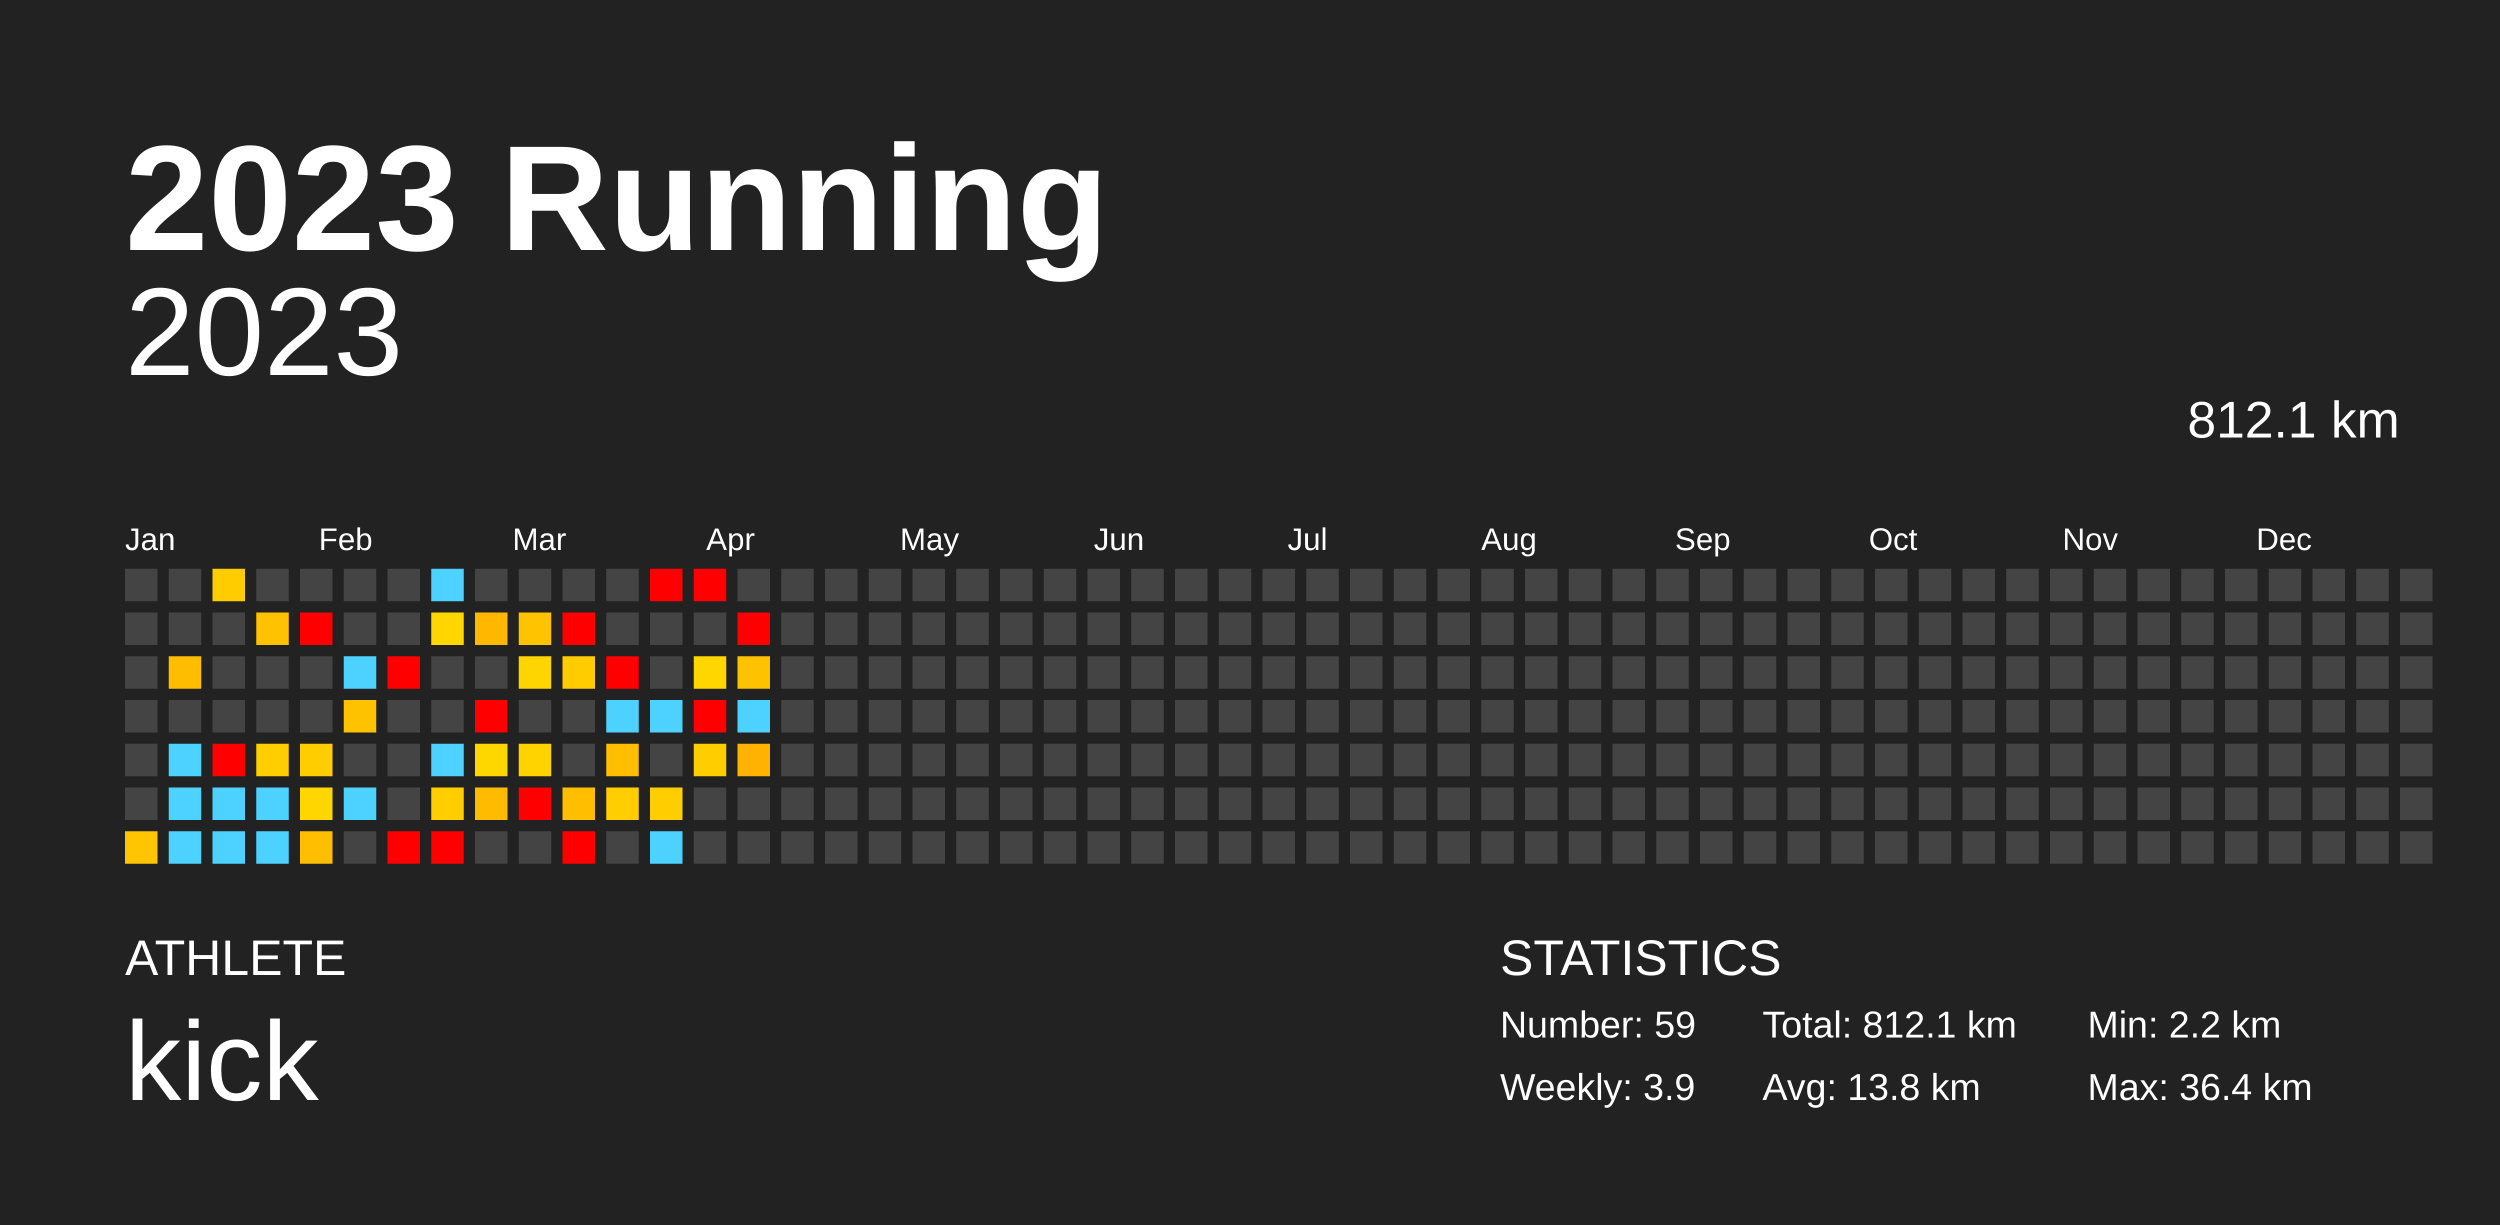
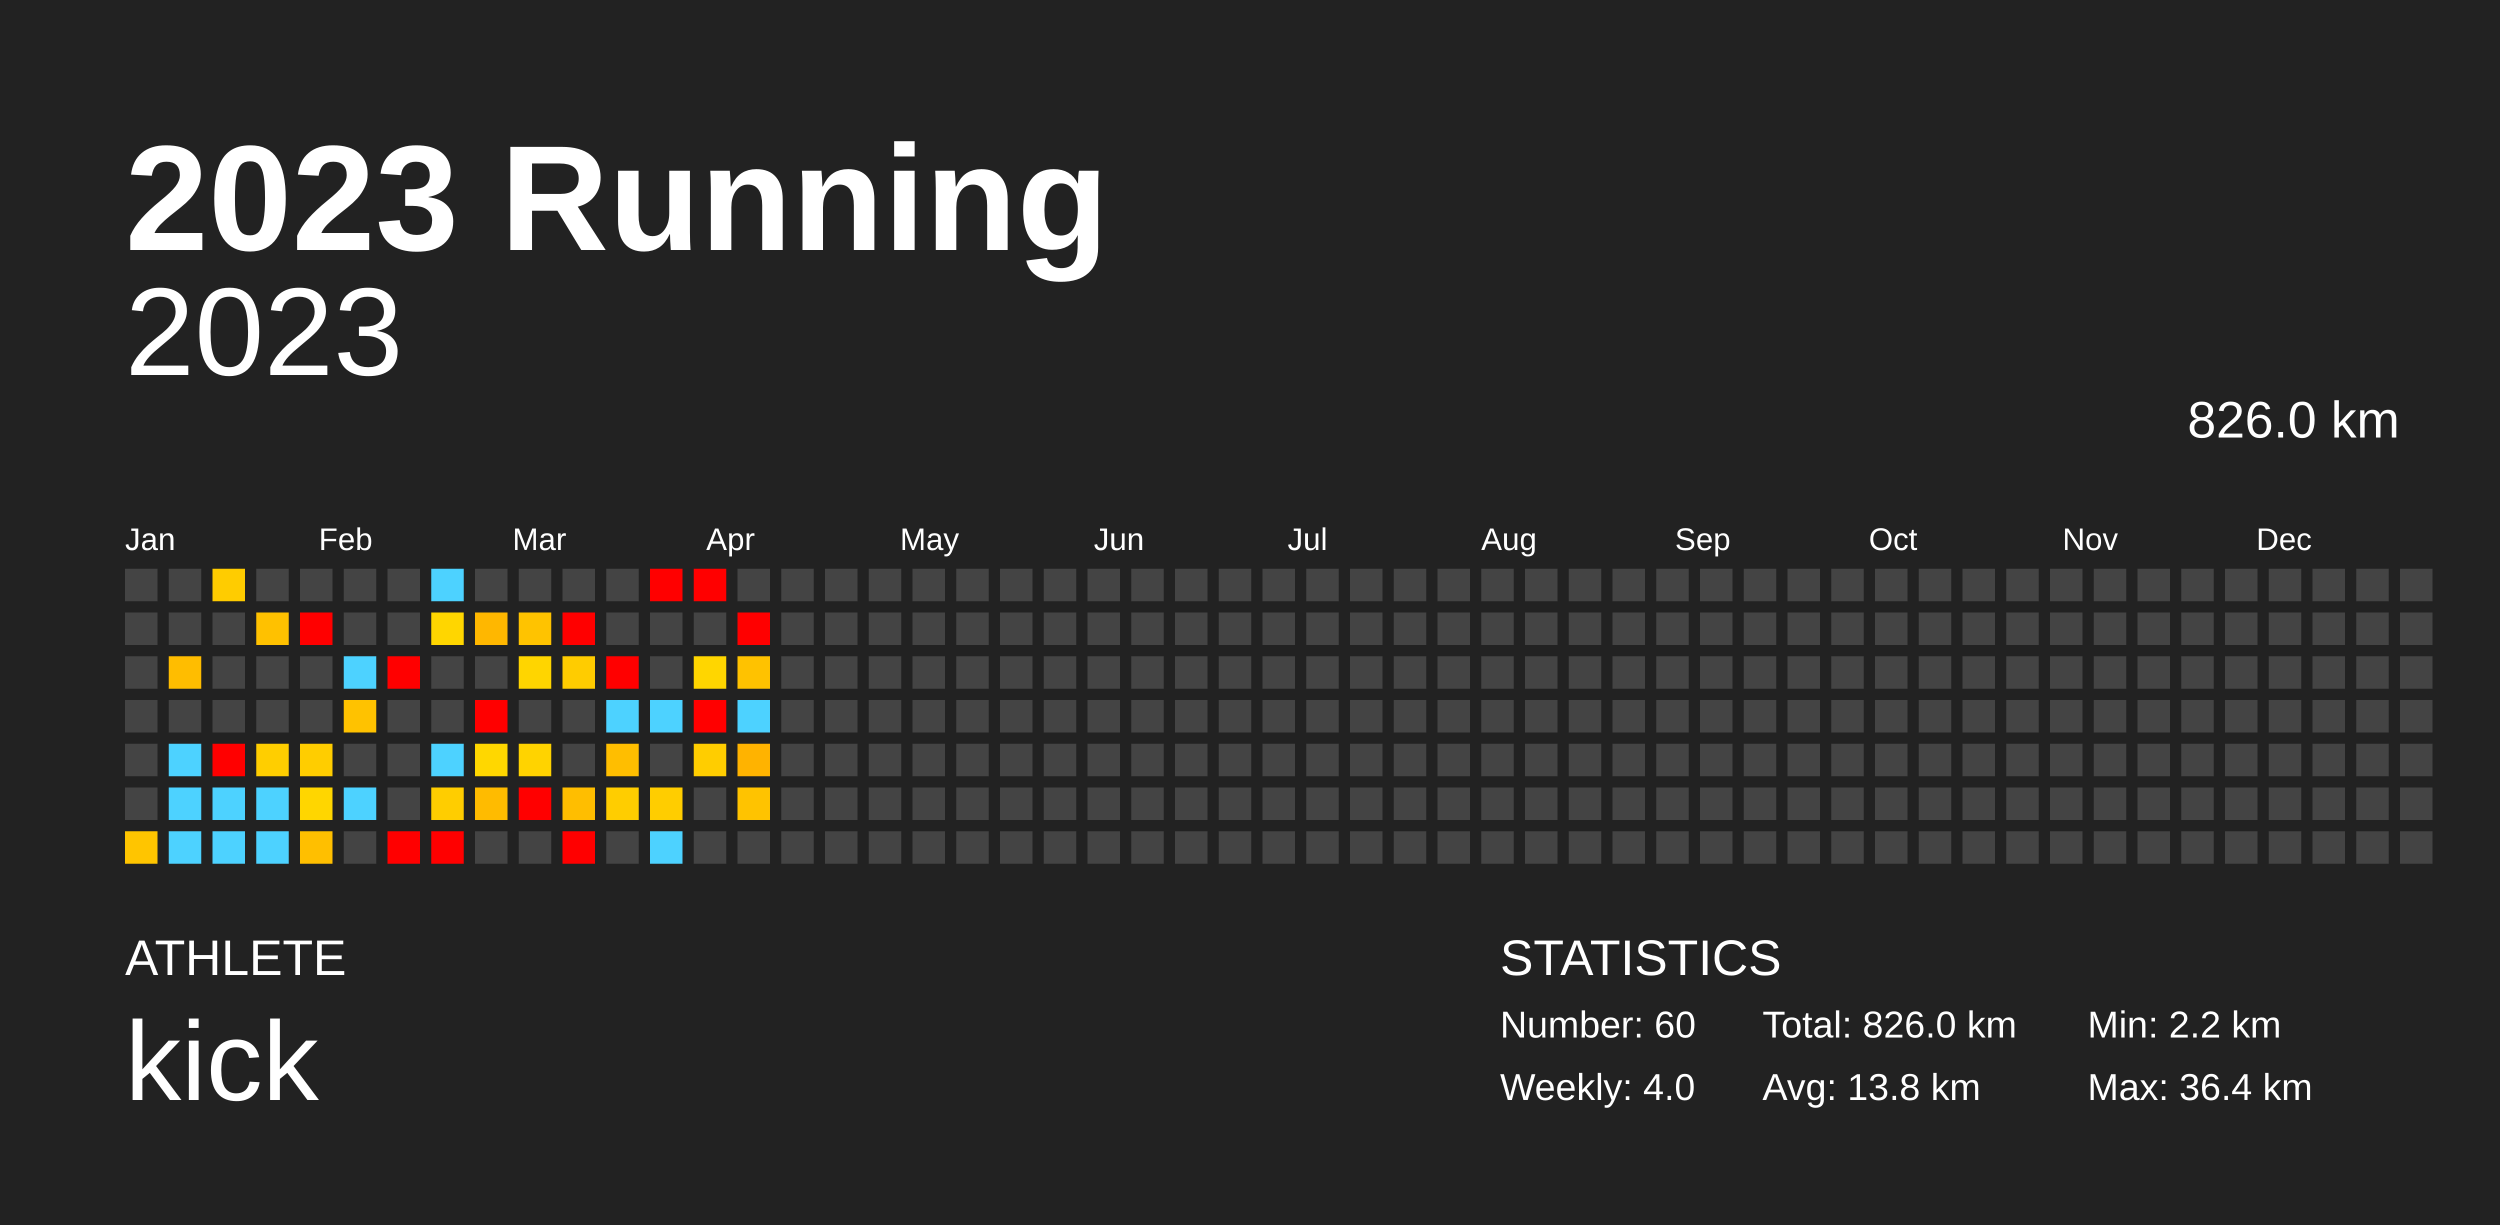
<svg xmlns="http://www.w3.org/2000/svg" baseProfile="full" height="98mm" version="1.1" viewBox="0,0,200,98" width="200mm">
  <defs />
  <rect fill="#222222" height="98" width="200" x="0" y="0" />
  <text fill="#FFFFFF" style="font-size:12px; font-family:Arial; font-weight:bold;" x="10" y="20">2023 Running</text>
  <text fill="#FFFFFF" style="font-size:4px; font-family:Arial" x="10" y="78">ATHLETE</text>
  <text fill="#FFFFFF" style="font-size:9px; font-family:Arial" x="10" y="88">kick</text>
  <text fill="#FFFFFF" style="font-size:4px; font-family:Arial" x="120" y="78">STATISTICS</text>
-   <text fill="#FFFFFF" style="font-size:3px; font-family:Arial" x="120" y="83">Number: 59</text>
-   <text fill="#FFFFFF" style="font-size:3px; font-family:Arial" x="120" y="88">Weekly: 3.9</text>
-   <text fill="#FFFFFF" style="font-size:3px; font-family:Arial" x="141" y="83">Total: 812.1 km</text>
+   <text fill="#FFFFFF" style="font-size:3px; font-family:Arial" x="120" y="83">Number: 60</text>
+   <text fill="#FFFFFF" style="font-size:3px; font-family:Arial" x="120" y="88">Weekly: 4.0</text>
+   <text fill="#FFFFFF" style="font-size:3px; font-family:Arial" x="141" y="83">Total: 826.0 km</text>
  <text fill="#FFFFFF" style="font-size:3px; font-family:Arial" x="141" y="88">Avg: 13.8 km</text>
  <text fill="#FFFFFF" style="font-size:3px; font-family:Arial" x="167" y="83">Min: 2.2 km</text>
  <text fill="#FFFFFF" style="font-size:3px; font-family:Arial" x="167" y="88">Max: 36.4 km</text>
  <text alignment-baseline="hanging" fill="#FFFFFF" style="font-size:10.0px; font-family:Arial;" x="10" y="30">2023</text>
-   <text alignment-baseline="hanging" fill="#FFFFFF" style="font-size:4.125px; font-family:Arial;" x="175" y="35">812.1 km</text>
+   <text alignment-baseline="hanging" fill="#FFFFFF" style="font-size:4.125px; font-family:Arial;" x="175" y="35">826.0 km</text>
  <text fill="#FFFFFF" style="font-size:2.5px; font-family:Arial" x="10.0" y="44">Jan</text>
  <text fill="#FFFFFF" style="font-size:2.5px; font-family:Arial" x="25.5" y="44">Feb</text>
  <text fill="#FFFFFF" style="font-size:2.5px; font-family:Arial" x="41.0" y="44">Mar</text>
  <text fill="#FFFFFF" style="font-size:2.5px; font-family:Arial" x="56.5" y="44">Apr</text>
  <text fill="#FFFFFF" style="font-size:2.5px; font-family:Arial" x="72.0" y="44">May</text>
  <text fill="#FFFFFF" style="font-size:2.5px; font-family:Arial" x="87.5" y="44">Jun</text>
  <text fill="#FFFFFF" style="font-size:2.5px; font-family:Arial" x="103.0" y="44">Jul</text>
  <text fill="#FFFFFF" style="font-size:2.5px; font-family:Arial" x="118.5" y="44">Aug</text>
  <text fill="#FFFFFF" style="font-size:2.5px; font-family:Arial" x="134.0" y="44">Sep</text>
  <text fill="#FFFFFF" style="font-size:2.5px; font-family:Arial" x="149.5" y="44">Oct</text>
  <text fill="#FFFFFF" style="font-size:2.5px; font-family:Arial" x="165.0" y="44">Nov</text>
  <text fill="#FFFFFF" style="font-size:2.5px; font-family:Arial" x="180.5" y="44">Dec</text>
  <rect fill="#444444" height="2.6" width="2.6" x="10.0" y="45.5" />
  <rect fill="#444444" height="2.6" width="2.6" x="10.0" y="49.0" />
  <rect fill="#444444" height="2.6" width="2.6" x="10.0" y="52.5" />
  <rect fill="#444444" height="2.6" width="2.6" x="10.0" y="56.0" />
  <rect fill="#444444" height="2.6" width="2.6" x="10.0" y="59.5" />
  <rect fill="#444444" height="2.6" width="2.6" x="10.0" y="63.0" />
  <rect fill="#ffc500" height="2.6" width="2.6" x="10.0" y="66.5" />
  <rect fill="#444444" height="2.6" width="2.6" x="13.5" y="45.5" />
  <rect fill="#444444" height="2.6" width="2.6" x="13.5" y="49.0" />
  <rect fill="#ffbd00" height="2.6" width="2.6" x="13.5" y="52.5" />
  <rect fill="#444444" height="2.6" width="2.6" x="13.5" y="56.0" />
  <rect fill="#4dd2ff" height="2.6" width="2.6" x="13.5" y="59.5" />
  <rect fill="#4dd2ff" height="2.6" width="2.6" x="13.5" y="63.0" />
  <rect fill="#4dd2ff" height="2.6" width="2.6" x="13.5" y="66.5" />
  <rect fill="#ffcc00" height="2.6" width="2.6" x="17.0" y="45.5" />
  <rect fill="#444444" height="2.6" width="2.6" x="17.0" y="49.0" />
  <rect fill="#444444" height="2.6" width="2.6" x="17.0" y="52.5" />
  <rect fill="#444444" height="2.6" width="2.6" x="17.0" y="56.0" />
  <rect fill="red" height="2.6" width="2.6" x="17.0" y="59.5" />
  <rect fill="#4dd2ff" height="2.6" width="2.6" x="17.0" y="63.0" />
  <rect fill="#4dd2ff" height="2.6" width="2.6" x="17.0" y="66.5" />
  <rect fill="#444444" height="2.6" width="2.6" x="20.5" y="45.5" />
  <rect fill="#ffc100" height="2.6" width="2.6" x="20.5" y="49.0" />
  <rect fill="#444444" height="2.6" width="2.6" x="20.5" y="52.5" />
  <rect fill="#444444" height="2.6" width="2.6" x="20.5" y="56.0" />
  <rect fill="#ffce00" height="2.6" width="2.6" x="20.5" y="59.5" />
  <rect fill="#4dd2ff" height="2.6" width="2.6" x="20.5" y="63.0" />
  <rect fill="#4dd2ff" height="2.6" width="2.6" x="20.5" y="66.5" />
  <rect fill="#444444" height="2.6" width="2.6" x="24.0" y="45.5" />
  <rect fill="red" height="2.6" width="2.6" x="24.0" y="49.0" />
  <rect fill="#444444" height="2.6" width="2.6" x="24.0" y="52.5" />
  <rect fill="#444444" height="2.6" width="2.6" x="24.0" y="56.0" />
  <rect fill="#ffcd00" height="2.6" width="2.6" x="24.0" y="59.5" />
  <rect fill="#ffd600" height="2.6" width="2.6" x="24.0" y="63.0" />
  <rect fill="#ffbf00" height="2.6" width="2.6" x="24.0" y="66.5" />
  <rect fill="#444444" height="2.6" width="2.6" x="27.5" y="45.5" />
  <rect fill="#444444" height="2.6" width="2.6" x="27.5" y="49.0" />
  <rect fill="#4dd2ff" height="2.6" width="2.6" x="27.5" y="52.5" />
  <rect fill="#ffc200" height="2.6" width="2.6" x="27.5" y="56.0" />
  <rect fill="#444444" height="2.6" width="2.6" x="27.5" y="59.5" />
  <rect fill="#4dd2ff" height="2.6" width="2.6" x="27.5" y="63.0" />
  <rect fill="#444444" height="2.6" width="2.6" x="27.5" y="66.5" />
  <rect fill="#444444" height="2.6" width="2.6" x="31.0" y="45.5" />
  <rect fill="#444444" height="2.6" width="2.6" x="31.0" y="49.0" />
  <rect fill="red" height="2.6" width="2.6" x="31.0" y="52.5" />
  <rect fill="#444444" height="2.6" width="2.6" x="31.0" y="56.0" />
  <rect fill="#444444" height="2.6" width="2.6" x="31.0" y="59.5" />
  <rect fill="#444444" height="2.6" width="2.6" x="31.0" y="63.0" />
  <rect fill="red" height="2.6" width="2.6" x="31.0" y="66.5" />
  <rect fill="#4dd2ff" height="2.6" width="2.6" x="34.5" y="45.5" />
  <rect fill="#ffd600" height="2.6" width="2.6" x="34.5" y="49.0" />
  <rect fill="#444444" height="2.6" width="2.6" x="34.5" y="52.5" />
  <rect fill="#444444" height="2.6" width="2.6" x="34.5" y="56.0" />
  <rect fill="#4dd2ff" height="2.6" width="2.6" x="34.5" y="59.5" />
  <rect fill="#ffcd00" height="2.6" width="2.6" x="34.5" y="63.0" />
  <rect fill="red" height="2.6" width="2.6" x="34.5" y="66.5" />
  <rect fill="#444444" height="2.6" width="2.6" x="38.0" y="45.5" />
  <rect fill="#ffb700" height="2.6" width="2.6" x="38.0" y="49.0" />
  <rect fill="#444444" height="2.6" width="2.6" x="38.0" y="52.5" />
  <rect fill="red" height="2.6" width="2.6" x="38.0" y="56.0" />
  <rect fill="#ffd700" height="2.6" width="2.6" x="38.0" y="59.5" />
  <rect fill="#ffbb00" height="2.6" width="2.6" x="38.0" y="63.0" />
  <rect fill="#444444" height="2.6" width="2.6" x="38.0" y="66.5" />
  <rect fill="#444444" height="2.6" width="2.6" x="41.5" y="45.5" />
  <rect fill="#ffc300" height="2.6" width="2.6" x="41.5" y="49.0" />
  <rect fill="#ffd500" height="2.6" width="2.6" x="41.5" y="52.5" />
  <rect fill="#444444" height="2.6" width="2.6" x="41.5" y="56.0" />
  <rect fill="#ffd300" height="2.6" width="2.6" x="41.5" y="59.5" />
  <rect fill="red" height="2.6" width="2.6" x="41.5" y="63.0" />
  <rect fill="#444444" height="2.6" width="2.6" x="41.5" y="66.5" />
  <rect fill="#444444" height="2.6" width="2.6" x="45.0" y="45.5" />
  <rect fill="red" height="2.6" width="2.6" x="45.0" y="49.0" />
  <rect fill="#ffcc00" height="2.6" width="2.6" x="45.0" y="52.5" />
  <rect fill="#444444" height="2.6" width="2.6" x="45.0" y="56.0" />
  <rect fill="#444444" height="2.6" width="2.6" x="45.0" y="59.5" />
  <rect fill="#ffbe00" height="2.6" width="2.6" x="45.0" y="63.0" />
  <rect fill="red" height="2.6" width="2.6" x="45.0" y="66.5" />
  <rect fill="#444444" height="2.6" width="2.6" x="48.5" y="45.5" />
  <rect fill="#444444" height="2.6" width="2.6" x="48.5" y="49.0" />
  <rect fill="red" height="2.6" width="2.6" x="48.5" y="52.5" />
  <rect fill="#4dd2ff" height="2.6" width="2.6" x="48.5" y="56.0" />
  <rect fill="#ffbe00" height="2.6" width="2.6" x="48.5" y="59.5" />
  <rect fill="#ffcd00" height="2.6" width="2.6" x="48.5" y="63.0" />
  <rect fill="#444444" height="2.6" width="2.6" x="48.5" y="66.5" />
  <rect fill="red" height="2.6" width="2.6" x="52.0" y="45.5" />
  <rect fill="#444444" height="2.6" width="2.6" x="52.0" y="49.0" />
  <rect fill="#444444" height="2.6" width="2.6" x="52.0" y="52.5" />
  <rect fill="#4dd2ff" height="2.6" width="2.6" x="52.0" y="56.0" />
  <rect fill="#444444" height="2.6" width="2.6" x="52.0" y="59.5" />
  <rect fill="#ffcd00" height="2.6" width="2.6" x="52.0" y="63.0" />
  <rect fill="#4dd2ff" height="2.6" width="2.6" x="52.0" y="66.5" />
  <rect fill="red" height="2.6" width="2.6" x="55.5" y="45.5" />
  <rect fill="#444444" height="2.6" width="2.6" x="55.5" y="49.0" />
  <rect fill="#ffd600" height="2.6" width="2.6" x="55.5" y="52.5" />
  <rect fill="red" height="2.6" width="2.6" x="55.5" y="56.0" />
  <rect fill="#ffcd00" height="2.6" width="2.6" x="55.5" y="59.5" />
  <rect fill="#444444" height="2.6" width="2.6" x="55.5" y="63.0" />
  <rect fill="#444444" height="2.6" width="2.6" x="55.5" y="66.5" />
  <rect fill="#444444" height="2.6" width="2.6" x="59.0" y="45.5" />
  <rect fill="red" height="2.6" width="2.6" x="59.0" y="49.0" />
  <rect fill="#ffc200" height="2.6" width="2.6" x="59.0" y="52.5" />
  <rect fill="#4dd2ff" height="2.6" width="2.6" x="59.0" y="56.0" />
  <rect fill="#ffb300" height="2.6" width="2.6" x="59.0" y="59.5" />
-   <rect fill="#444444" height="2.6" width="2.6" x="59.0" y="63.0" />
+   <rect fill="#ffc300" height="2.6" width="2.6" x="59.0" y="63.0" />
  <rect fill="#444444" height="2.6" width="2.6" x="59.0" y="66.5" />
  <rect fill="#444444" height="2.6" width="2.6" x="62.5" y="45.5" />
  <rect fill="#444444" height="2.6" width="2.6" x="62.5" y="49.0" />
  <rect fill="#444444" height="2.6" width="2.6" x="62.5" y="52.5" />
  <rect fill="#444444" height="2.6" width="2.6" x="62.5" y="56.0" />
  <rect fill="#444444" height="2.6" width="2.6" x="62.5" y="59.5" />
  <rect fill="#444444" height="2.6" width="2.6" x="62.5" y="63.0" />
  <rect fill="#444444" height="2.6" width="2.6" x="62.5" y="66.5" />
  <rect fill="#444444" height="2.6" width="2.6" x="66.0" y="45.5" />
  <rect fill="#444444" height="2.6" width="2.6" x="66.0" y="49.0" />
  <rect fill="#444444" height="2.6" width="2.6" x="66.0" y="52.5" />
  <rect fill="#444444" height="2.6" width="2.6" x="66.0" y="56.0" />
  <rect fill="#444444" height="2.6" width="2.6" x="66.0" y="59.5" />
  <rect fill="#444444" height="2.6" width="2.6" x="66.0" y="63.0" />
  <rect fill="#444444" height="2.6" width="2.6" x="66.0" y="66.5" />
  <rect fill="#444444" height="2.6" width="2.6" x="69.5" y="45.5" />
  <rect fill="#444444" height="2.6" width="2.6" x="69.5" y="49.0" />
  <rect fill="#444444" height="2.6" width="2.6" x="69.5" y="52.5" />
  <rect fill="#444444" height="2.6" width="2.6" x="69.5" y="56.0" />
  <rect fill="#444444" height="2.6" width="2.6" x="69.5" y="59.5" />
  <rect fill="#444444" height="2.6" width="2.6" x="69.5" y="63.0" />
  <rect fill="#444444" height="2.6" width="2.6" x="69.5" y="66.5" />
  <rect fill="#444444" height="2.6" width="2.6" x="73.0" y="45.5" />
  <rect fill="#444444" height="2.6" width="2.6" x="73.0" y="49.0" />
  <rect fill="#444444" height="2.6" width="2.6" x="73.0" y="52.5" />
  <rect fill="#444444" height="2.6" width="2.6" x="73.0" y="56.0" />
  <rect fill="#444444" height="2.6" width="2.6" x="73.0" y="59.5" />
  <rect fill="#444444" height="2.6" width="2.6" x="73.0" y="63.0" />
  <rect fill="#444444" height="2.6" width="2.6" x="73.0" y="66.5" />
  <rect fill="#444444" height="2.6" width="2.6" x="76.5" y="45.5" />
  <rect fill="#444444" height="2.6" width="2.6" x="76.5" y="49.0" />
  <rect fill="#444444" height="2.6" width="2.6" x="76.5" y="52.5" />
  <rect fill="#444444" height="2.6" width="2.6" x="76.5" y="56.0" />
  <rect fill="#444444" height="2.6" width="2.6" x="76.5" y="59.5" />
  <rect fill="#444444" height="2.6" width="2.6" x="76.5" y="63.0" />
  <rect fill="#444444" height="2.6" width="2.6" x="76.5" y="66.5" />
  <rect fill="#444444" height="2.6" width="2.6" x="80.0" y="45.5" />
  <rect fill="#444444" height="2.6" width="2.6" x="80.0" y="49.0" />
  <rect fill="#444444" height="2.6" width="2.6" x="80.0" y="52.5" />
  <rect fill="#444444" height="2.6" width="2.6" x="80.0" y="56.0" />
  <rect fill="#444444" height="2.6" width="2.6" x="80.0" y="59.5" />
  <rect fill="#444444" height="2.6" width="2.6" x="80.0" y="63.0" />
  <rect fill="#444444" height="2.6" width="2.6" x="80.0" y="66.5" />
  <rect fill="#444444" height="2.6" width="2.6" x="83.5" y="45.5" />
  <rect fill="#444444" height="2.6" width="2.6" x="83.5" y="49.0" />
  <rect fill="#444444" height="2.6" width="2.6" x="83.5" y="52.5" />
  <rect fill="#444444" height="2.6" width="2.6" x="83.5" y="56.0" />
  <rect fill="#444444" height="2.6" width="2.6" x="83.5" y="59.5" />
  <rect fill="#444444" height="2.6" width="2.6" x="83.5" y="63.0" />
  <rect fill="#444444" height="2.6" width="2.6" x="83.5" y="66.5" />
  <rect fill="#444444" height="2.6" width="2.6" x="87.0" y="45.5" />
  <rect fill="#444444" height="2.6" width="2.6" x="87.0" y="49.0" />
  <rect fill="#444444" height="2.6" width="2.6" x="87.0" y="52.5" />
  <rect fill="#444444" height="2.6" width="2.6" x="87.0" y="56.0" />
  <rect fill="#444444" height="2.6" width="2.6" x="87.0" y="59.5" />
  <rect fill="#444444" height="2.6" width="2.6" x="87.0" y="63.0" />
  <rect fill="#444444" height="2.6" width="2.6" x="87.0" y="66.5" />
  <rect fill="#444444" height="2.6" width="2.6" x="90.5" y="45.5" />
  <rect fill="#444444" height="2.6" width="2.6" x="90.5" y="49.0" />
  <rect fill="#444444" height="2.6" width="2.6" x="90.5" y="52.5" />
  <rect fill="#444444" height="2.6" width="2.6" x="90.5" y="56.0" />
  <rect fill="#444444" height="2.6" width="2.6" x="90.5" y="59.5" />
  <rect fill="#444444" height="2.6" width="2.6" x="90.5" y="63.0" />
  <rect fill="#444444" height="2.6" width="2.6" x="90.5" y="66.5" />
  <rect fill="#444444" height="2.6" width="2.6" x="94.0" y="45.5" />
  <rect fill="#444444" height="2.6" width="2.6" x="94.0" y="49.0" />
  <rect fill="#444444" height="2.6" width="2.6" x="94.0" y="52.5" />
  <rect fill="#444444" height="2.6" width="2.6" x="94.0" y="56.0" />
  <rect fill="#444444" height="2.6" width="2.6" x="94.0" y="59.5" />
  <rect fill="#444444" height="2.6" width="2.6" x="94.0" y="63.0" />
  <rect fill="#444444" height="2.6" width="2.6" x="94.0" y="66.5" />
  <rect fill="#444444" height="2.6" width="2.6" x="97.5" y="45.5" />
  <rect fill="#444444" height="2.6" width="2.6" x="97.5" y="49.0" />
  <rect fill="#444444" height="2.6" width="2.6" x="97.5" y="52.5" />
  <rect fill="#444444" height="2.6" width="2.6" x="97.5" y="56.0" />
  <rect fill="#444444" height="2.6" width="2.6" x="97.5" y="59.5" />
  <rect fill="#444444" height="2.6" width="2.6" x="97.5" y="63.0" />
  <rect fill="#444444" height="2.6" width="2.6" x="97.5" y="66.5" />
  <rect fill="#444444" height="2.6" width="2.6" x="101.0" y="45.5" />
  <rect fill="#444444" height="2.6" width="2.6" x="101.0" y="49.0" />
  <rect fill="#444444" height="2.6" width="2.6" x="101.0" y="52.5" />
  <rect fill="#444444" height="2.6" width="2.6" x="101.0" y="56.0" />
  <rect fill="#444444" height="2.6" width="2.6" x="101.0" y="59.5" />
  <rect fill="#444444" height="2.6" width="2.6" x="101.0" y="63.0" />
  <rect fill="#444444" height="2.6" width="2.6" x="101.0" y="66.5" />
  <rect fill="#444444" height="2.6" width="2.6" x="104.5" y="45.5" />
  <rect fill="#444444" height="2.6" width="2.6" x="104.5" y="49.0" />
  <rect fill="#444444" height="2.6" width="2.6" x="104.5" y="52.5" />
  <rect fill="#444444" height="2.6" width="2.6" x="104.5" y="56.0" />
  <rect fill="#444444" height="2.6" width="2.6" x="104.5" y="59.5" />
  <rect fill="#444444" height="2.6" width="2.6" x="104.5" y="63.0" />
  <rect fill="#444444" height="2.6" width="2.6" x="104.5" y="66.5" />
  <rect fill="#444444" height="2.6" width="2.6" x="108.0" y="45.5" />
  <rect fill="#444444" height="2.6" width="2.6" x="108.0" y="49.0" />
  <rect fill="#444444" height="2.6" width="2.6" x="108.0" y="52.5" />
  <rect fill="#444444" height="2.6" width="2.6" x="108.0" y="56.0" />
  <rect fill="#444444" height="2.6" width="2.6" x="108.0" y="59.5" />
  <rect fill="#444444" height="2.6" width="2.6" x="108.0" y="63.0" />
  <rect fill="#444444" height="2.6" width="2.6" x="108.0" y="66.5" />
  <rect fill="#444444" height="2.6" width="2.6" x="111.5" y="45.5" />
  <rect fill="#444444" height="2.6" width="2.6" x="111.5" y="49.0" />
  <rect fill="#444444" height="2.6" width="2.6" x="111.5" y="52.5" />
  <rect fill="#444444" height="2.6" width="2.6" x="111.5" y="56.0" />
  <rect fill="#444444" height="2.6" width="2.6" x="111.5" y="59.5" />
  <rect fill="#444444" height="2.6" width="2.6" x="111.5" y="63.0" />
  <rect fill="#444444" height="2.6" width="2.6" x="111.5" y="66.5" />
  <rect fill="#444444" height="2.6" width="2.6" x="115.0" y="45.5" />
  <rect fill="#444444" height="2.6" width="2.6" x="115.0" y="49.0" />
  <rect fill="#444444" height="2.6" width="2.6" x="115.0" y="52.5" />
  <rect fill="#444444" height="2.6" width="2.6" x="115.0" y="56.0" />
  <rect fill="#444444" height="2.6" width="2.6" x="115.0" y="59.5" />
  <rect fill="#444444" height="2.6" width="2.6" x="115.0" y="63.0" />
  <rect fill="#444444" height="2.6" width="2.6" x="115.0" y="66.5" />
  <rect fill="#444444" height="2.6" width="2.6" x="118.5" y="45.5" />
  <rect fill="#444444" height="2.6" width="2.6" x="118.5" y="49.0" />
  <rect fill="#444444" height="2.6" width="2.6" x="118.5" y="52.5" />
  <rect fill="#444444" height="2.6" width="2.6" x="118.5" y="56.0" />
  <rect fill="#444444" height="2.6" width="2.6" x="118.5" y="59.5" />
  <rect fill="#444444" height="2.6" width="2.6" x="118.5" y="63.0" />
  <rect fill="#444444" height="2.6" width="2.6" x="118.5" y="66.5" />
  <rect fill="#444444" height="2.6" width="2.6" x="122.0" y="45.5" />
  <rect fill="#444444" height="2.6" width="2.6" x="122.0" y="49.0" />
  <rect fill="#444444" height="2.6" width="2.6" x="122.0" y="52.5" />
  <rect fill="#444444" height="2.6" width="2.6" x="122.0" y="56.0" />
  <rect fill="#444444" height="2.6" width="2.6" x="122.0" y="59.5" />
  <rect fill="#444444" height="2.6" width="2.6" x="122.0" y="63.0" />
  <rect fill="#444444" height="2.6" width="2.6" x="122.0" y="66.5" />
  <rect fill="#444444" height="2.6" width="2.6" x="125.5" y="45.5" />
  <rect fill="#444444" height="2.6" width="2.6" x="125.5" y="49.0" />
  <rect fill="#444444" height="2.6" width="2.6" x="125.5" y="52.5" />
  <rect fill="#444444" height="2.6" width="2.6" x="125.5" y="56.0" />
  <rect fill="#444444" height="2.6" width="2.6" x="125.5" y="59.5" />
  <rect fill="#444444" height="2.6" width="2.6" x="125.5" y="63.0" />
  <rect fill="#444444" height="2.6" width="2.6" x="125.5" y="66.5" />
  <rect fill="#444444" height="2.6" width="2.6" x="129.0" y="45.5" />
  <rect fill="#444444" height="2.6" width="2.6" x="129.0" y="49.0" />
  <rect fill="#444444" height="2.6" width="2.6" x="129.0" y="52.5" />
  <rect fill="#444444" height="2.6" width="2.6" x="129.0" y="56.0" />
  <rect fill="#444444" height="2.6" width="2.6" x="129.0" y="59.5" />
  <rect fill="#444444" height="2.6" width="2.6" x="129.0" y="63.0" />
  <rect fill="#444444" height="2.6" width="2.6" x="129.0" y="66.5" />
  <rect fill="#444444" height="2.6" width="2.6" x="132.5" y="45.5" />
  <rect fill="#444444" height="2.6" width="2.6" x="132.5" y="49.0" />
  <rect fill="#444444" height="2.6" width="2.6" x="132.5" y="52.5" />
  <rect fill="#444444" height="2.6" width="2.6" x="132.5" y="56.0" />
  <rect fill="#444444" height="2.6" width="2.6" x="132.5" y="59.5" />
  <rect fill="#444444" height="2.6" width="2.6" x="132.5" y="63.0" />
  <rect fill="#444444" height="2.6" width="2.6" x="132.5" y="66.5" />
  <rect fill="#444444" height="2.6" width="2.6" x="136.0" y="45.5" />
  <rect fill="#444444" height="2.6" width="2.6" x="136.0" y="49.0" />
  <rect fill="#444444" height="2.6" width="2.6" x="136.0" y="52.5" />
  <rect fill="#444444" height="2.6" width="2.6" x="136.0" y="56.0" />
  <rect fill="#444444" height="2.6" width="2.6" x="136.0" y="59.5" />
  <rect fill="#444444" height="2.6" width="2.6" x="136.0" y="63.0" />
  <rect fill="#444444" height="2.6" width="2.6" x="136.0" y="66.5" />
  <rect fill="#444444" height="2.6" width="2.6" x="139.5" y="45.5" />
  <rect fill="#444444" height="2.6" width="2.6" x="139.5" y="49.0" />
  <rect fill="#444444" height="2.6" width="2.6" x="139.5" y="52.5" />
  <rect fill="#444444" height="2.6" width="2.6" x="139.5" y="56.0" />
  <rect fill="#444444" height="2.6" width="2.6" x="139.5" y="59.5" />
  <rect fill="#444444" height="2.6" width="2.6" x="139.5" y="63.0" />
  <rect fill="#444444" height="2.6" width="2.6" x="139.5" y="66.5" />
  <rect fill="#444444" height="2.6" width="2.6" x="143.0" y="45.5" />
  <rect fill="#444444" height="2.6" width="2.6" x="143.0" y="49.0" />
  <rect fill="#444444" height="2.6" width="2.6" x="143.0" y="52.5" />
  <rect fill="#444444" height="2.6" width="2.6" x="143.0" y="56.0" />
  <rect fill="#444444" height="2.6" width="2.6" x="143.0" y="59.5" />
  <rect fill="#444444" height="2.6" width="2.6" x="143.0" y="63.0" />
  <rect fill="#444444" height="2.6" width="2.6" x="143.0" y="66.5" />
  <rect fill="#444444" height="2.6" width="2.6" x="146.5" y="45.5" />
  <rect fill="#444444" height="2.6" width="2.6" x="146.5" y="49.0" />
  <rect fill="#444444" height="2.6" width="2.6" x="146.5" y="52.5" />
  <rect fill="#444444" height="2.6" width="2.6" x="146.5" y="56.0" />
  <rect fill="#444444" height="2.6" width="2.6" x="146.5" y="59.5" />
  <rect fill="#444444" height="2.6" width="2.6" x="146.5" y="63.0" />
  <rect fill="#444444" height="2.6" width="2.6" x="146.5" y="66.5" />
  <rect fill="#444444" height="2.6" width="2.6" x="150.0" y="45.5" />
  <rect fill="#444444" height="2.6" width="2.6" x="150.0" y="49.0" />
  <rect fill="#444444" height="2.6" width="2.6" x="150.0" y="52.5" />
  <rect fill="#444444" height="2.6" width="2.6" x="150.0" y="56.0" />
  <rect fill="#444444" height="2.6" width="2.6" x="150.0" y="59.5" />
  <rect fill="#444444" height="2.6" width="2.6" x="150.0" y="63.0" />
  <rect fill="#444444" height="2.6" width="2.6" x="150.0" y="66.5" />
  <rect fill="#444444" height="2.6" width="2.6" x="153.5" y="45.5" />
  <rect fill="#444444" height="2.6" width="2.6" x="153.5" y="49.0" />
  <rect fill="#444444" height="2.6" width="2.6" x="153.5" y="52.5" />
  <rect fill="#444444" height="2.6" width="2.6" x="153.5" y="56.0" />
  <rect fill="#444444" height="2.6" width="2.6" x="153.5" y="59.5" />
  <rect fill="#444444" height="2.6" width="2.6" x="153.5" y="63.0" />
  <rect fill="#444444" height="2.6" width="2.6" x="153.5" y="66.5" />
  <rect fill="#444444" height="2.6" width="2.6" x="157.0" y="45.5" />
  <rect fill="#444444" height="2.6" width="2.6" x="157.0" y="49.0" />
  <rect fill="#444444" height="2.6" width="2.6" x="157.0" y="52.5" />
  <rect fill="#444444" height="2.6" width="2.6" x="157.0" y="56.0" />
  <rect fill="#444444" height="2.6" width="2.6" x="157.0" y="59.5" />
  <rect fill="#444444" height="2.6" width="2.6" x="157.0" y="63.0" />
  <rect fill="#444444" height="2.6" width="2.6" x="157.0" y="66.5" />
  <rect fill="#444444" height="2.6" width="2.6" x="160.5" y="45.5" />
  <rect fill="#444444" height="2.6" width="2.6" x="160.5" y="49.0" />
  <rect fill="#444444" height="2.6" width="2.6" x="160.5" y="52.5" />
  <rect fill="#444444" height="2.6" width="2.6" x="160.5" y="56.0" />
  <rect fill="#444444" height="2.6" width="2.6" x="160.5" y="59.5" />
  <rect fill="#444444" height="2.6" width="2.6" x="160.5" y="63.0" />
  <rect fill="#444444" height="2.6" width="2.6" x="160.5" y="66.5" />
  <rect fill="#444444" height="2.6" width="2.6" x="164.0" y="45.5" />
  <rect fill="#444444" height="2.6" width="2.6" x="164.0" y="49.0" />
  <rect fill="#444444" height="2.6" width="2.6" x="164.0" y="52.5" />
  <rect fill="#444444" height="2.6" width="2.6" x="164.0" y="56.0" />
  <rect fill="#444444" height="2.6" width="2.6" x="164.0" y="59.5" />
  <rect fill="#444444" height="2.6" width="2.6" x="164.0" y="63.0" />
  <rect fill="#444444" height="2.6" width="2.6" x="164.0" y="66.5" />
  <rect fill="#444444" height="2.6" width="2.6" x="167.5" y="45.5" />
  <rect fill="#444444" height="2.6" width="2.6" x="167.5" y="49.0" />
  <rect fill="#444444" height="2.6" width="2.6" x="167.5" y="52.5" />
  <rect fill="#444444" height="2.6" width="2.6" x="167.5" y="56.0" />
  <rect fill="#444444" height="2.6" width="2.6" x="167.5" y="59.5" />
  <rect fill="#444444" height="2.6" width="2.6" x="167.5" y="63.0" />
  <rect fill="#444444" height="2.6" width="2.6" x="167.5" y="66.5" />
  <rect fill="#444444" height="2.6" width="2.6" x="171.0" y="45.5" />
  <rect fill="#444444" height="2.6" width="2.6" x="171.0" y="49.0" />
  <rect fill="#444444" height="2.6" width="2.6" x="171.0" y="52.5" />
  <rect fill="#444444" height="2.6" width="2.6" x="171.0" y="56.0" />
  <rect fill="#444444" height="2.6" width="2.6" x="171.0" y="59.5" />
  <rect fill="#444444" height="2.6" width="2.6" x="171.0" y="63.0" />
  <rect fill="#444444" height="2.6" width="2.6" x="171.0" y="66.5" />
  <rect fill="#444444" height="2.6" width="2.6" x="174.5" y="45.5" />
  <rect fill="#444444" height="2.6" width="2.6" x="174.5" y="49.0" />
  <rect fill="#444444" height="2.6" width="2.6" x="174.5" y="52.5" />
  <rect fill="#444444" height="2.6" width="2.6" x="174.5" y="56.0" />
  <rect fill="#444444" height="2.6" width="2.6" x="174.5" y="59.5" />
  <rect fill="#444444" height="2.6" width="2.6" x="174.5" y="63.0" />
  <rect fill="#444444" height="2.6" width="2.6" x="174.5" y="66.5" />
  <rect fill="#444444" height="2.6" width="2.6" x="178.0" y="45.5" />
  <rect fill="#444444" height="2.6" width="2.6" x="178.0" y="49.0" />
  <rect fill="#444444" height="2.6" width="2.6" x="178.0" y="52.5" />
  <rect fill="#444444" height="2.6" width="2.6" x="178.0" y="56.0" />
  <rect fill="#444444" height="2.6" width="2.6" x="178.0" y="59.5" />
  <rect fill="#444444" height="2.6" width="2.6" x="178.0" y="63.0" />
  <rect fill="#444444" height="2.6" width="2.6" x="178.0" y="66.5" />
  <rect fill="#444444" height="2.6" width="2.6" x="181.5" y="45.5" />
  <rect fill="#444444" height="2.6" width="2.6" x="181.5" y="49.0" />
  <rect fill="#444444" height="2.6" width="2.6" x="181.5" y="52.5" />
  <rect fill="#444444" height="2.6" width="2.6" x="181.5" y="56.0" />
  <rect fill="#444444" height="2.6" width="2.6" x="181.5" y="59.5" />
  <rect fill="#444444" height="2.6" width="2.6" x="181.5" y="63.0" />
  <rect fill="#444444" height="2.6" width="2.6" x="181.5" y="66.5" />
  <rect fill="#444444" height="2.6" width="2.6" x="185.0" y="45.5" />
  <rect fill="#444444" height="2.6" width="2.6" x="185.0" y="49.0" />
  <rect fill="#444444" height="2.6" width="2.6" x="185.0" y="52.5" />
  <rect fill="#444444" height="2.6" width="2.6" x="185.0" y="56.0" />
  <rect fill="#444444" height="2.6" width="2.6" x="185.0" y="59.5" />
  <rect fill="#444444" height="2.6" width="2.6" x="185.0" y="63.0" />
  <rect fill="#444444" height="2.6" width="2.6" x="185.0" y="66.5" />
  <rect fill="#444444" height="2.6" width="2.6" x="188.5" y="45.5" />
  <rect fill="#444444" height="2.6" width="2.6" x="188.5" y="49.0" />
  <rect fill="#444444" height="2.6" width="2.6" x="188.5" y="52.5" />
  <rect fill="#444444" height="2.6" width="2.6" x="188.5" y="56.0" />
  <rect fill="#444444" height="2.6" width="2.6" x="188.5" y="59.5" />
  <rect fill="#444444" height="2.6" width="2.6" x="188.5" y="63.0" />
  <rect fill="#444444" height="2.6" width="2.6" x="188.5" y="66.5" />
  <rect fill="#444444" height="2.6" width="2.6" x="192.0" y="45.5" />
  <rect fill="#444444" height="2.6" width="2.6" x="192.0" y="49.0" />
  <rect fill="#444444" height="2.6" width="2.6" x="192.0" y="52.5" />
  <rect fill="#444444" height="2.6" width="2.6" x="192.0" y="56.0" />
  <rect fill="#444444" height="2.6" width="2.6" x="192.0" y="59.5" />
  <rect fill="#444444" height="2.6" width="2.6" x="192.0" y="63.0" />
  <rect fill="#444444" height="2.6" width="2.6" x="192.0" y="66.5" />
</svg>
